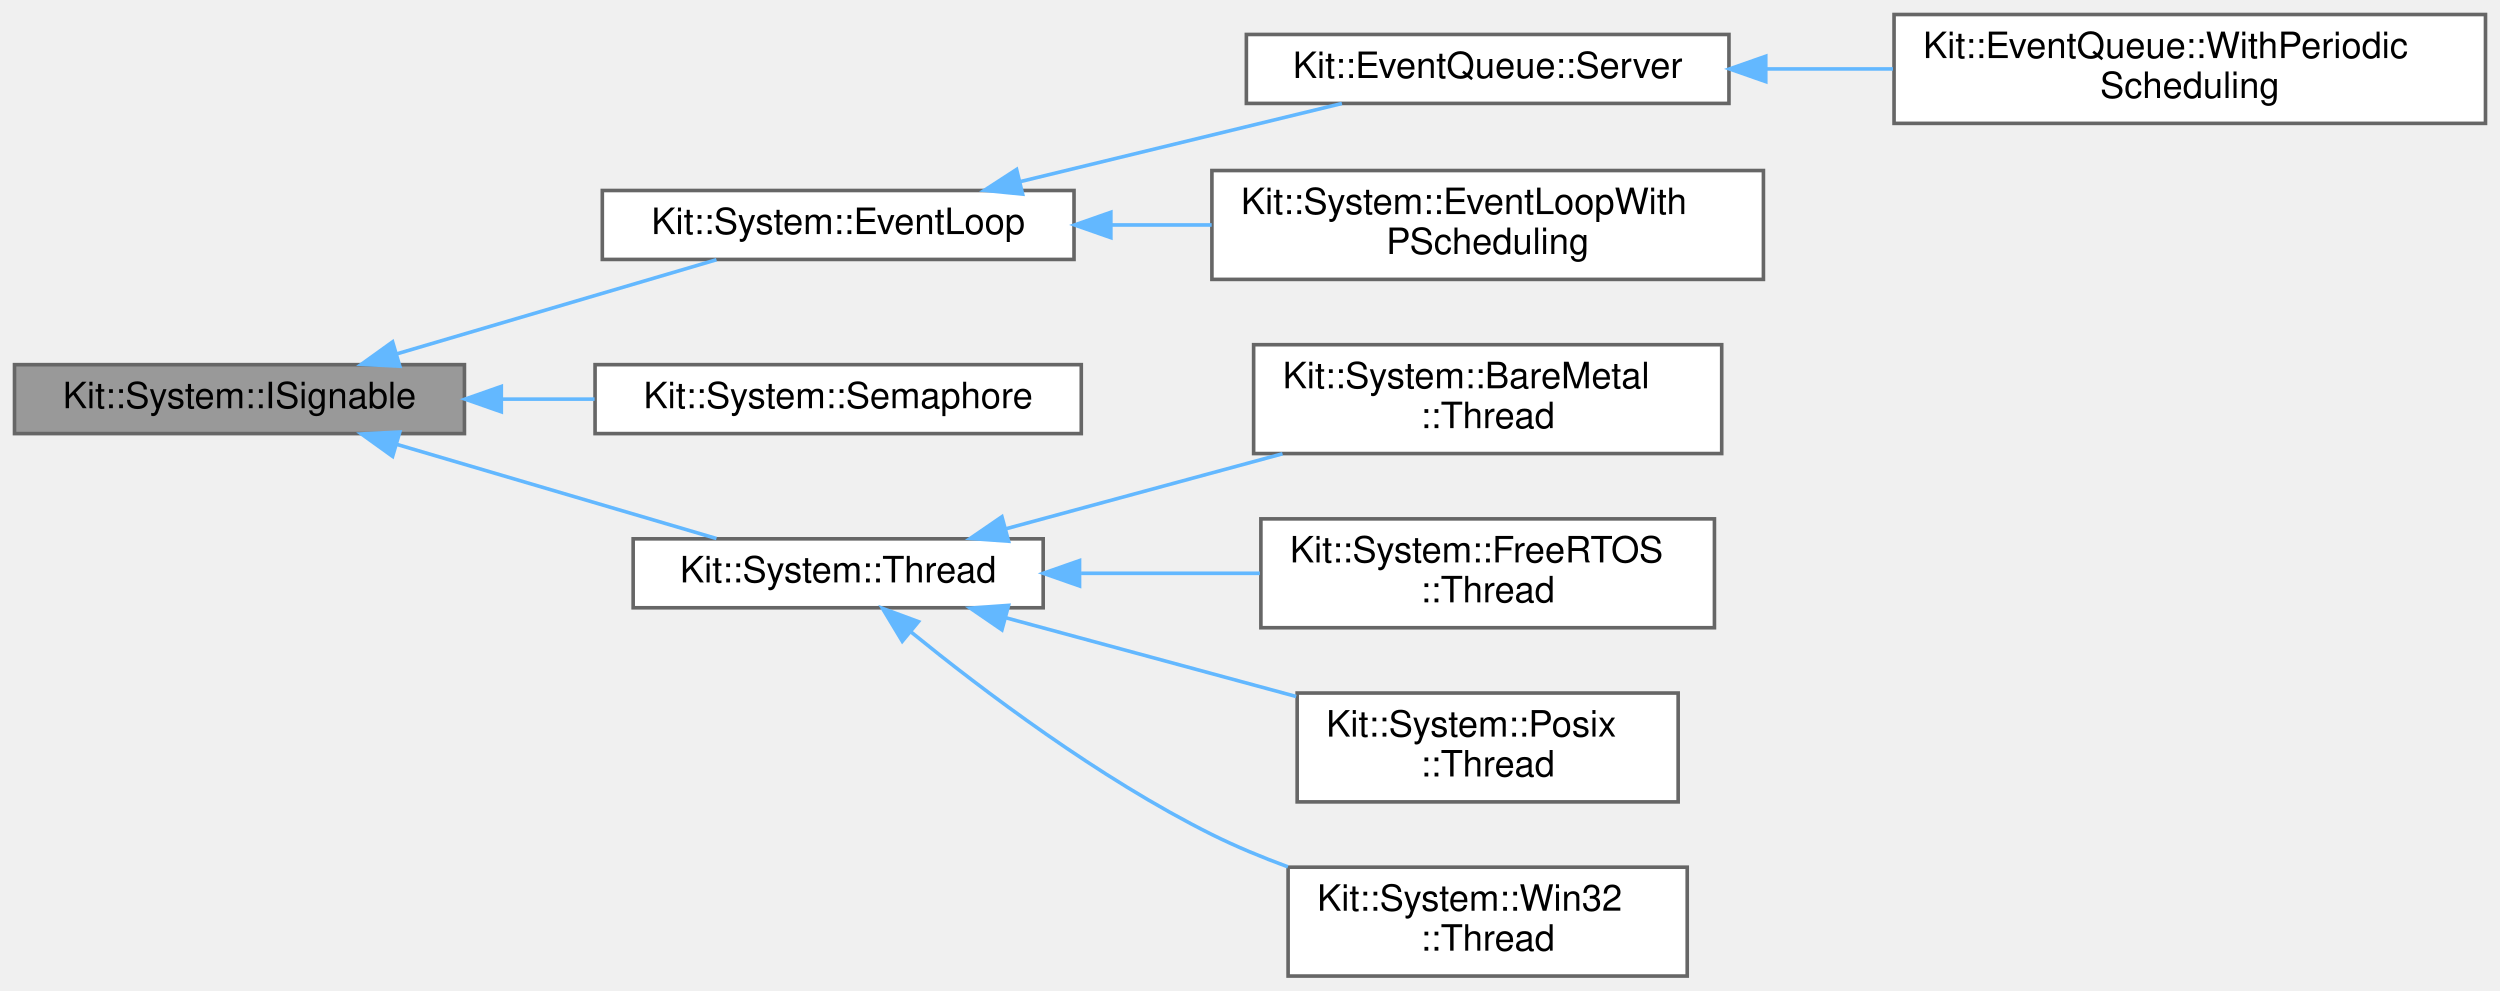
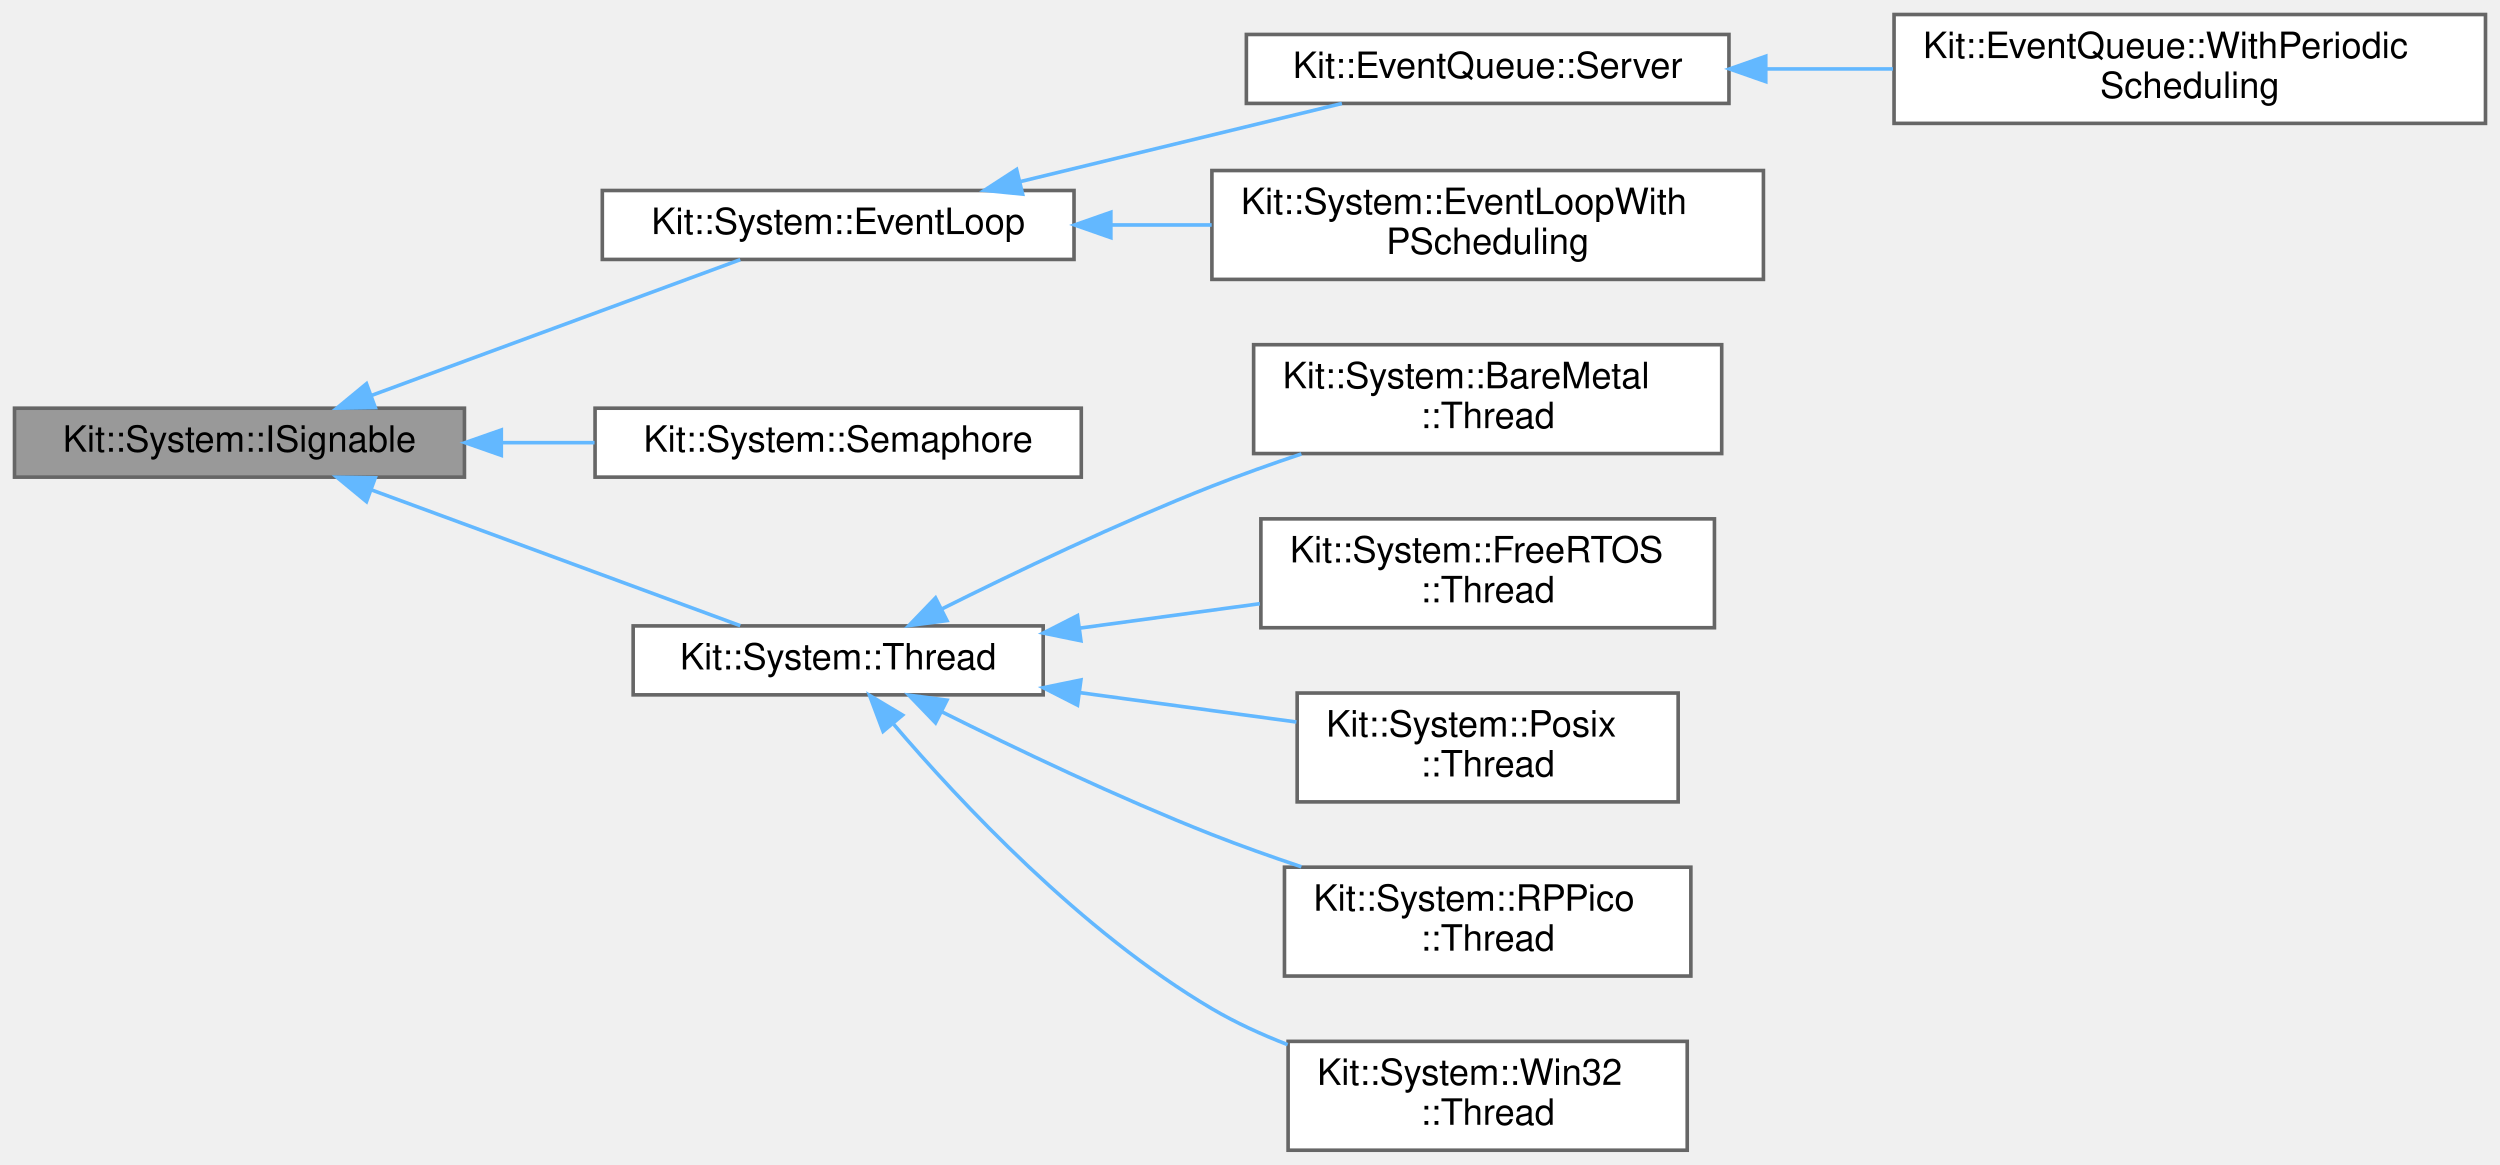
- <svg xmlns="http://www.w3.org/2000/svg" xmlns:xlink="http://www.w3.org/1999/xlink" width="689pt" height="273pt" viewBox="0.00 0.00 689.00 273.00">
-   <g id="graph0" class="graph" transform="scale(1 1) rotate(0) translate(4 269)">
+ <svg xmlns="http://www.w3.org/2000/svg" xmlns:xlink="http://www.w3.org/1999/xlink" width="689pt" height="321pt" viewBox="0.00 0.00 689.00 321.00">
+   <g id="graph0" class="graph" transform="scale(1 1) rotate(0) translate(4 317)">
    <g id="Node000001" class="node">
      <g id="a_Node000001">
        <a xlink:title="This abstract class defines the interface by which a client can cause an object that is waiting-on-a-...">
-           <polygon fill="#999999" stroke="#666666" points="124,-168.5 0,-168.5 0,-149.5 124,-149.5 124,-168.5" />
-           <text text-anchor="middle" x="62" y="-156.5" font-family="Helvetica,sans-Serif" font-size="10.00">Kit::System::ISignable</text>
+           <polygon fill="#999999" stroke="#666666" points="124,-204.5 0,-204.5 0,-185.5 124,-185.5 124,-204.5" />
+           <text text-anchor="middle" x="62" y="-192.5" font-family="Helvetica,sans-Serif" font-size="10.00">Kit::System::ISignable</text>
        </a>
      </g>
    </g>
    <g id="Node000002" class="node">
      <g id="a_Node000002">
        <a xlink:href="class_kit_1_1_system_1_1_event_loop.html" target="_top" xlink:title="This concrete class is a IRunnable object that provides a event driven execution model for a thread.">
-           <polygon fill="white" stroke="#666666" points="292,-216.5 162,-216.5 162,-197.5 292,-197.5 292,-216.5" />
-           <text text-anchor="middle" x="227" y="-204.5" font-family="Helvetica,sans-Serif" font-size="10.00">Kit::System::EventLoop</text>
+           <polygon fill="white" stroke="#666666" points="292,-264.5 162,-264.5 162,-245.5 292,-245.5 292,-264.5" />
+           <text text-anchor="middle" x="227" y="-252.5" font-family="Helvetica,sans-Serif" font-size="10.00">Kit::System::EventLoop</text>
        </a>
      </g>
    </g>
    <g id="edge1_Node000001_Node000002" class="edge">
      <g id="a_edge1_Node000001_Node000002">
        <a xlink:title=" ">
-           <path fill="none" stroke="#63b8ff" d="M105.34,-171.47C132.85,-179.57 168.16,-189.97 193.46,-197.42" />
-           <polygon fill="#63b8ff" stroke="#63b8ff" points="106.18,-168.07 95.59,-168.6 104.2,-174.78 106.18,-168.07" />
+           <path fill="none" stroke="#63b8ff" d="M98.27,-207.98C128.89,-219.25 172.51,-235.31 200.02,-245.44" />
+           <polygon fill="#63b8ff" stroke="#63b8ff" points="99.42,-204.68 88.83,-204.51 97,-211.25 99.42,-204.68" />
        </a>
      </g>
    </g>
    <g id="Node000006" class="node">
      <g id="a_Node000006">
        <a xlink:href="class_kit_1_1_system_1_1_semaphore.html" target="_top" xlink:title="This semaphore concrete class defines the interface for a Counting Semaphore.">
-           <polygon fill="white" stroke="#666666" points="294,-168.5 160,-168.5 160,-149.5 294,-149.5 294,-168.5" />
-           <text text-anchor="middle" x="227" y="-156.5" font-family="Helvetica,sans-Serif" font-size="10.00">Kit::System::Semaphore</text>
+           <polygon fill="white" stroke="#666666" points="294,-204.5 160,-204.5 160,-185.5 294,-185.5 294,-204.5" />
+           <text text-anchor="middle" x="227" y="-192.5" font-family="Helvetica,sans-Serif" font-size="10.00">Kit::System::Semaphore</text>
        </a>
      </g>
    </g>
    <g id="edge5_Node000001_Node000006" class="edge">
      <g id="a_edge5_Node000001_Node000006">
        <a xlink:title=" ">
-           <path fill="none" stroke="#63b8ff" d="M134.39,-159C142.85,-159 151.47,-159 159.86,-159" />
-           <polygon fill="#63b8ff" stroke="#63b8ff" points="134.16,-155.5 124.16,-159 134.16,-162.5 134.16,-155.5" />
+           <path fill="none" stroke="#63b8ff" d="M134.39,-195C142.85,-195 151.47,-195 159.86,-195" />
+           <polygon fill="#63b8ff" stroke="#63b8ff" points="134.16,-191.5 124.16,-195 134.16,-198.5 134.16,-191.5" />
        </a>
      </g>
    </g>
    <g id="Node000007" class="node">
      <g id="a_Node000007">
        <a xlink:href="class_kit_1_1_system_1_1_thread.html" target="_top" xlink:title="This mostly abstract class defines the operations that can be performed on a thread.">
-           <polygon fill="white" stroke="#666666" points="283.5,-120.5 170.5,-120.5 170.5,-101.5 283.5,-101.5 283.5,-120.5" />
-           <text text-anchor="middle" x="227" y="-108.5" font-family="Helvetica,sans-Serif" font-size="10.00">Kit::System::Thread</text>
+           <polygon fill="white" stroke="#666666" points="283.5,-144.5 170.5,-144.5 170.5,-125.5 283.5,-125.5 283.5,-144.5" />
+           <text text-anchor="middle" x="227" y="-132.5" font-family="Helvetica,sans-Serif" font-size="10.00">Kit::System::Thread</text>
        </a>
      </g>
    </g>
    <g id="edge6_Node000001_Node000007" class="edge">
      <g id="a_edge6_Node000001_Node000007">
        <a xlink:title=" ">
-           <path fill="none" stroke="#63b8ff" d="M105.34,-146.53C132.85,-138.43 168.16,-128.03 193.46,-120.58" />
-           <polygon fill="#63b8ff" stroke="#63b8ff" points="104.2,-143.22 95.59,-149.4 106.18,-149.93 104.2,-143.22" />
+           <path fill="none" stroke="#63b8ff" d="M98.27,-182.02C128.89,-170.75 172.51,-154.69 200.02,-144.56" />
+           <polygon fill="#63b8ff" stroke="#63b8ff" points="97,-178.75 88.83,-185.49 99.42,-185.32 97,-178.75" />
        </a>
      </g>
    </g>
    <g id="Node000003" class="node">
      <g id="a_Node000003">
        <a xlink:href="class_kit_1_1_event_queue_1_1_server.html" target="_top" xlink:title="This concrete class extends the Kit::System::EventLoop interface to include processing events from Ev...">
-           <polygon fill="white" stroke="#666666" points="472.5,-259.5 339.5,-259.5 339.5,-240.5 472.5,-240.5 472.5,-259.5" />
-           <text text-anchor="middle" x="406" y="-247.5" font-family="Helvetica,sans-Serif" font-size="10.00">Kit::EventQueue::Server</text>
+           <polygon fill="white" stroke="#666666" points="472.5,-307.5 339.5,-307.5 339.5,-288.5 472.5,-288.5 472.5,-307.5" />
+           <text text-anchor="middle" x="406" y="-295.5" font-family="Helvetica,sans-Serif" font-size="10.00">Kit::EventQueue::Server</text>
        </a>
      </g>
    </g>
    <g id="edge2_Node000002_Node000003" class="edge">
      <g id="a_edge2_Node000002_Node000003">
        <a xlink:title=" ">
-           <path fill="none" stroke="#63b8ff" d="M277.26,-218.97C305.22,-225.76 339.73,-234.14 365.83,-240.48" />
-           <polygon fill="#63b8ff" stroke="#63b8ff" points="277.83,-215.5 267.28,-216.54 276.17,-222.3 277.83,-215.5" />
+           <path fill="none" stroke="#63b8ff" d="M277.26,-266.97C305.22,-273.76 339.73,-282.14 365.83,-288.48" />
+           <polygon fill="#63b8ff" stroke="#63b8ff" points="277.83,-263.5 267.28,-264.54 276.17,-270.3 277.83,-263.5" />
        </a>
      </g>
    </g>
    <g id="Node000005" class="node">
      <g id="a_Node000005">
        <a xlink:href="class_kit_1_1_system_1_1_event_loop_with_p_scheduling.html" target="_top" xlink:title="This class extends the EventLoop class to add periodic scheduling to an event based 'thread'.">
-           <polygon fill="white" stroke="#666666" points="482,-222 330,-222 330,-192 482,-192 482,-222" />
-           <text text-anchor="start" x="338" y="-210" font-family="Helvetica,sans-Serif" font-size="10.00">Kit::System::EventLoopWith</text>
-           <text text-anchor="middle" x="406" y="-199" font-family="Helvetica,sans-Serif" font-size="10.00">PScheduling</text>
+           <polygon fill="white" stroke="#666666" points="482,-270 330,-270 330,-240 482,-240 482,-270" />
+           <text text-anchor="start" x="338" y="-258" font-family="Helvetica,sans-Serif" font-size="10.00">Kit::System::EventLoopWith</text>
+           <text text-anchor="middle" x="406" y="-247" font-family="Helvetica,sans-Serif" font-size="10.00">PScheduling</text>
        </a>
      </g>
    </g>
    <g id="edge4_Node000002_Node000005" class="edge">
      <g id="a_edge4_Node000002_Node000005">
        <a xlink:title=" ">
-           <path fill="none" stroke="#63b8ff" d="M302.35,-207C311.47,-207 320.8,-207 329.94,-207" />
-           <polygon fill="#63b8ff" stroke="#63b8ff" points="302.15,-203.5 292.15,-207 302.15,-210.5 302.15,-203.5" />
+           <path fill="none" stroke="#63b8ff" d="M302.35,-255C311.47,-255 320.8,-255 329.94,-255" />
+           <polygon fill="#63b8ff" stroke="#63b8ff" points="302.15,-251.5 292.15,-255 302.15,-258.5 302.15,-251.5" />
        </a>
      </g>
    </g>
    <g id="Node000004" class="node">
      <g id="a_Node000004">
        <a xlink:href="class_kit_1_1_event_queue_1_1_with_periodic_scheduling.html" target="_top" xlink:title="This class extends the Kit::EventQueue::Server class to add periodic scheduling to an event based 'th...">
-           <polygon fill="white" stroke="#666666" points="681,-265 518,-265 518,-235 681,-235 681,-265" />
-           <text text-anchor="start" x="526" y="-253" font-family="Helvetica,sans-Serif" font-size="10.00">Kit::EventQueue::WithPeriodic</text>
-           <text text-anchor="middle" x="599.5" y="-242" font-family="Helvetica,sans-Serif" font-size="10.00">Scheduling</text>
+           <polygon fill="white" stroke="#666666" points="681,-313 518,-313 518,-283 681,-283 681,-313" />
+           <text text-anchor="start" x="526" y="-301" font-family="Helvetica,sans-Serif" font-size="10.00">Kit::EventQueue::WithPeriodic</text>
+           <text text-anchor="middle" x="599.5" y="-290" font-family="Helvetica,sans-Serif" font-size="10.00">Scheduling</text>
        </a>
      </g>
    </g>
    <g id="edge3_Node000003_Node000004" class="edge">
      <g id="a_edge3_Node000003_Node000004">
        <a xlink:title=" ">
-           <path fill="none" stroke="#63b8ff" d="M482.64,-250C494.16,-250 506.08,-250 517.71,-250" />
-           <polygon fill="#63b8ff" stroke="#63b8ff" points="482.64,-246.5 472.64,-250 482.64,-253.5 482.64,-246.5" />
+           <path fill="none" stroke="#63b8ff" d="M482.64,-298C494.16,-298 506.08,-298 517.71,-298" />
+           <polygon fill="#63b8ff" stroke="#63b8ff" points="482.64,-294.5 472.64,-298 482.64,-301.5 482.64,-294.5" />
        </a>
      </g>
    </g>
    <g id="Node000008" class="node">
      <g id="a_Node000008">
        <a xlink:href="class_kit_1_1_system_1_1_bare_metal_1_1_thread.html" target="_top" xlink:title="This concrete class implements a Thread object on a bare-metal platform, i.e NO operating system,...">
-           <polygon fill="white" stroke="#666666" points="470.5,-174 341.5,-174 341.5,-144 470.5,-144 470.5,-174" />
-           <text text-anchor="start" x="349.5" y="-162" font-family="Helvetica,sans-Serif" font-size="10.00">Kit::System::BareMetal</text>
-           <text text-anchor="middle" x="406" y="-151" font-family="Helvetica,sans-Serif" font-size="10.00">::Thread</text>
+           <polygon fill="white" stroke="#666666" points="470.5,-222 341.5,-222 341.5,-192 470.5,-192 470.5,-222" />
+           <text text-anchor="start" x="349.5" y="-210" font-family="Helvetica,sans-Serif" font-size="10.00">Kit::System::BareMetal</text>
+           <text text-anchor="middle" x="406" y="-199" font-family="Helvetica,sans-Serif" font-size="10.00">::Thread</text>
        </a>
      </g>
    </g>
    <g id="edge7_Node000007_Node000008" class="edge">
      <g id="a_edge7_Node000007_Node000008">
        <a xlink:title=" ">
-           <path fill="none" stroke="#63b8ff" d="M273.32,-123.29C296.51,-129.58 324.95,-137.29 349.46,-143.94" />
-           <polygon fill="#63b8ff" stroke="#63b8ff" points="273.96,-119.84 263.39,-120.6 272.13,-126.59 273.96,-119.84" />
+           <path fill="none" stroke="#63b8ff" d="M255.46,-149.12C275.75,-159.25 304.21,-172.86 330,-183 337.89,-186.1 346.35,-189.11 354.66,-191.89" />
+           <polygon fill="#63b8ff" stroke="#63b8ff" points="256.98,-145.96 246.48,-144.59 253.83,-152.22 256.98,-145.96" />
        </a>
      </g>
    </g>
    <g id="Node000009" class="node">
      <g id="a_Node000009">
        <a xlink:href="class_kit_1_1_system_1_1_free_r_t_o_s_1_1_thread.html" target="_top" xlink:title="This concrete class implements a Thread object using FreeRTOS threads.">
-           <polygon fill="white" stroke="#666666" points="468.5,-126 343.5,-126 343.5,-96 468.5,-96 468.5,-126" />
-           <text text-anchor="start" x="351.5" y="-114" font-family="Helvetica,sans-Serif" font-size="10.00">Kit::System::FreeRTOS</text>
-           <text text-anchor="middle" x="406" y="-103" font-family="Helvetica,sans-Serif" font-size="10.00">::Thread</text>
+           <polygon fill="white" stroke="#666666" points="468.5,-174 343.5,-174 343.5,-144 468.5,-144 468.5,-174" />
+           <text text-anchor="start" x="351.5" y="-162" font-family="Helvetica,sans-Serif" font-size="10.00">Kit::System::FreeRTOS</text>
+           <text text-anchor="middle" x="406" y="-151" font-family="Helvetica,sans-Serif" font-size="10.00">::Thread</text>
        </a>
      </g>
    </g>
    <g id="edge8_Node000007_Node000009" class="edge">
      <g id="a_edge8_Node000007_Node000009">
        <a xlink:title=" ">
-           <path fill="none" stroke="#63b8ff" d="M293.94,-111C310.08,-111 327.28,-111 343.21,-111" />
-           <polygon fill="#63b8ff" stroke="#63b8ff" points="293.52,-107.5 283.52,-111 293.52,-114.5 293.52,-107.5" />
+           <path fill="none" stroke="#63b8ff" d="M293.48,-143.88C309.75,-146.08 327.13,-148.44 343.21,-150.62" />
+           <polygon fill="#63b8ff" stroke="#63b8ff" points="293.9,-140.4 283.52,-142.53 292.96,-147.34 293.9,-140.4" />
        </a>
      </g>
    </g>
    <g id="Node000010" class="node">
      <g id="a_Node000010">
        <a xlink:href="class_kit_1_1_system_1_1_posix_1_1_thread.html" target="_top" xlink:title="This concrete class implements a Thread object using Posix threads.">
-           <polygon fill="white" stroke="#666666" points="458.5,-78 353.5,-78 353.5,-48 458.5,-48 458.5,-78" />
-           <text text-anchor="start" x="361.5" y="-66" font-family="Helvetica,sans-Serif" font-size="10.00">Kit::System::Posix</text>
-           <text text-anchor="middle" x="406" y="-55" font-family="Helvetica,sans-Serif" font-size="10.00">::Thread</text>
+           <polygon fill="white" stroke="#666666" points="458.5,-126 353.5,-126 353.5,-96 458.5,-96 458.5,-126" />
+           <text text-anchor="start" x="361.5" y="-114" font-family="Helvetica,sans-Serif" font-size="10.00">Kit::System::Posix</text>
+           <text text-anchor="middle" x="406" y="-103" font-family="Helvetica,sans-Serif" font-size="10.00">::Thread</text>
        </a>
      </g>
    </g>
    <g id="edge9_Node000007_Node000010" class="edge">
      <g id="a_edge9_Node000007_Node000010">
        <a xlink:title=" ">
-           <path fill="none" stroke="#63b8ff" d="M273.13,-98.76C297.56,-92.14 327.84,-83.92 353.23,-77.04" />
-           <polygon fill="#63b8ff" stroke="#63b8ff" points="272.13,-95.41 263.39,-101.4 273.96,-102.16 272.13,-95.41" />
+           <path fill="none" stroke="#63b8ff" d="M293.64,-126.1C313.33,-123.43 334.64,-120.54 353.29,-118.01" />
+           <polygon fill="#63b8ff" stroke="#63b8ff" points="292.96,-122.66 283.52,-127.47 293.9,-129.6 292.96,-122.66" />
        </a>
      </g>
    </g>
    <g id="Node000011" class="node">
      <g id="a_Node000011">
+         <a xlink:href="class_kit_1_1_system_1_1_r_p_pico_1_1_thread.html" target="_top" xlink:title="This concrete class implements a Thread object that maps 1 to 1 with a processor core on the Raspberr...">
+           <polygon fill="white" stroke="#666666" points="462,-78 350,-78 350,-48 462,-48 462,-78" />
+           <text text-anchor="start" x="358" y="-66" font-family="Helvetica,sans-Serif" font-size="10.00">Kit::System::RPPico</text>
+           <text text-anchor="middle" x="406" y="-55" font-family="Helvetica,sans-Serif" font-size="10.00">::Thread</text>
+         </a>
+       </g>
+     </g>
+     <g id="edge10_Node000007_Node000011" class="edge">
+       <g id="a_edge10_Node000007_Node000011">
+         <a xlink:title=" ">
+           <path fill="none" stroke="#63b8ff" d="M255.46,-120.88C275.75,-110.75 304.21,-97.14 330,-87 337.89,-83.9 346.35,-80.89 354.66,-78.11" />
+           <polygon fill="#63b8ff" stroke="#63b8ff" points="253.83,-117.78 246.48,-125.41 256.98,-124.04 253.83,-117.78" />
+         </a>
+       </g>
+     </g>
+     <g id="Node000012" class="node">
+       <g id="a_Node000012">
        <a xlink:href="class_kit_1_1_system_1_1_win32_1_1_thread.html" target="_top" xlink:title="This concrete class implements a Thread object using Win32 threads.">
          <polygon fill="white" stroke="#666666" points="461,-30 351,-30 351,0 461,0 461,-30" />
          <text text-anchor="start" x="359" y="-18" font-family="Helvetica,sans-Serif" font-size="10.00">Kit::System::Win32</text>
          <text text-anchor="middle" x="406" y="-7" font-family="Helvetica,sans-Serif" font-size="10.00">::Thread</text>
        </a>
      </g>
    </g>
-     <g id="edge10_Node000007_Node000011" class="edge">
-       <g id="a_edge10_Node000007_Node000011">
+     <g id="edge11_Node000007_Node000012" class="edge">
+       <g id="a_edge11_Node000007_Node000012">
        <a xlink:title=" ">
-           <path fill="none" stroke="#63b8ff" d="M247.07,-94.83C266.76,-78.81 298.9,-54.49 330,-39 336.61,-35.71 343.77,-32.74 350.95,-30.1" />
-           <polygon fill="#63b8ff" stroke="#63b8ff" points="244.67,-92.27 239.2,-101.34 249.13,-97.67 244.67,-92.27" />
+           <path fill="none" stroke="#63b8ff" d="M242.29,-117.4C260.55,-96.01 294.09,-60.16 330,-39 336.48,-35.18 343.64,-31.9 350.88,-29.09" />
+           <polygon fill="#63b8ff" stroke="#63b8ff" points="239.38,-115.43 235.65,-125.35 244.75,-119.92 239.38,-115.43" />
        </a>
      </g>
    </g>
  </g>
</svg>
